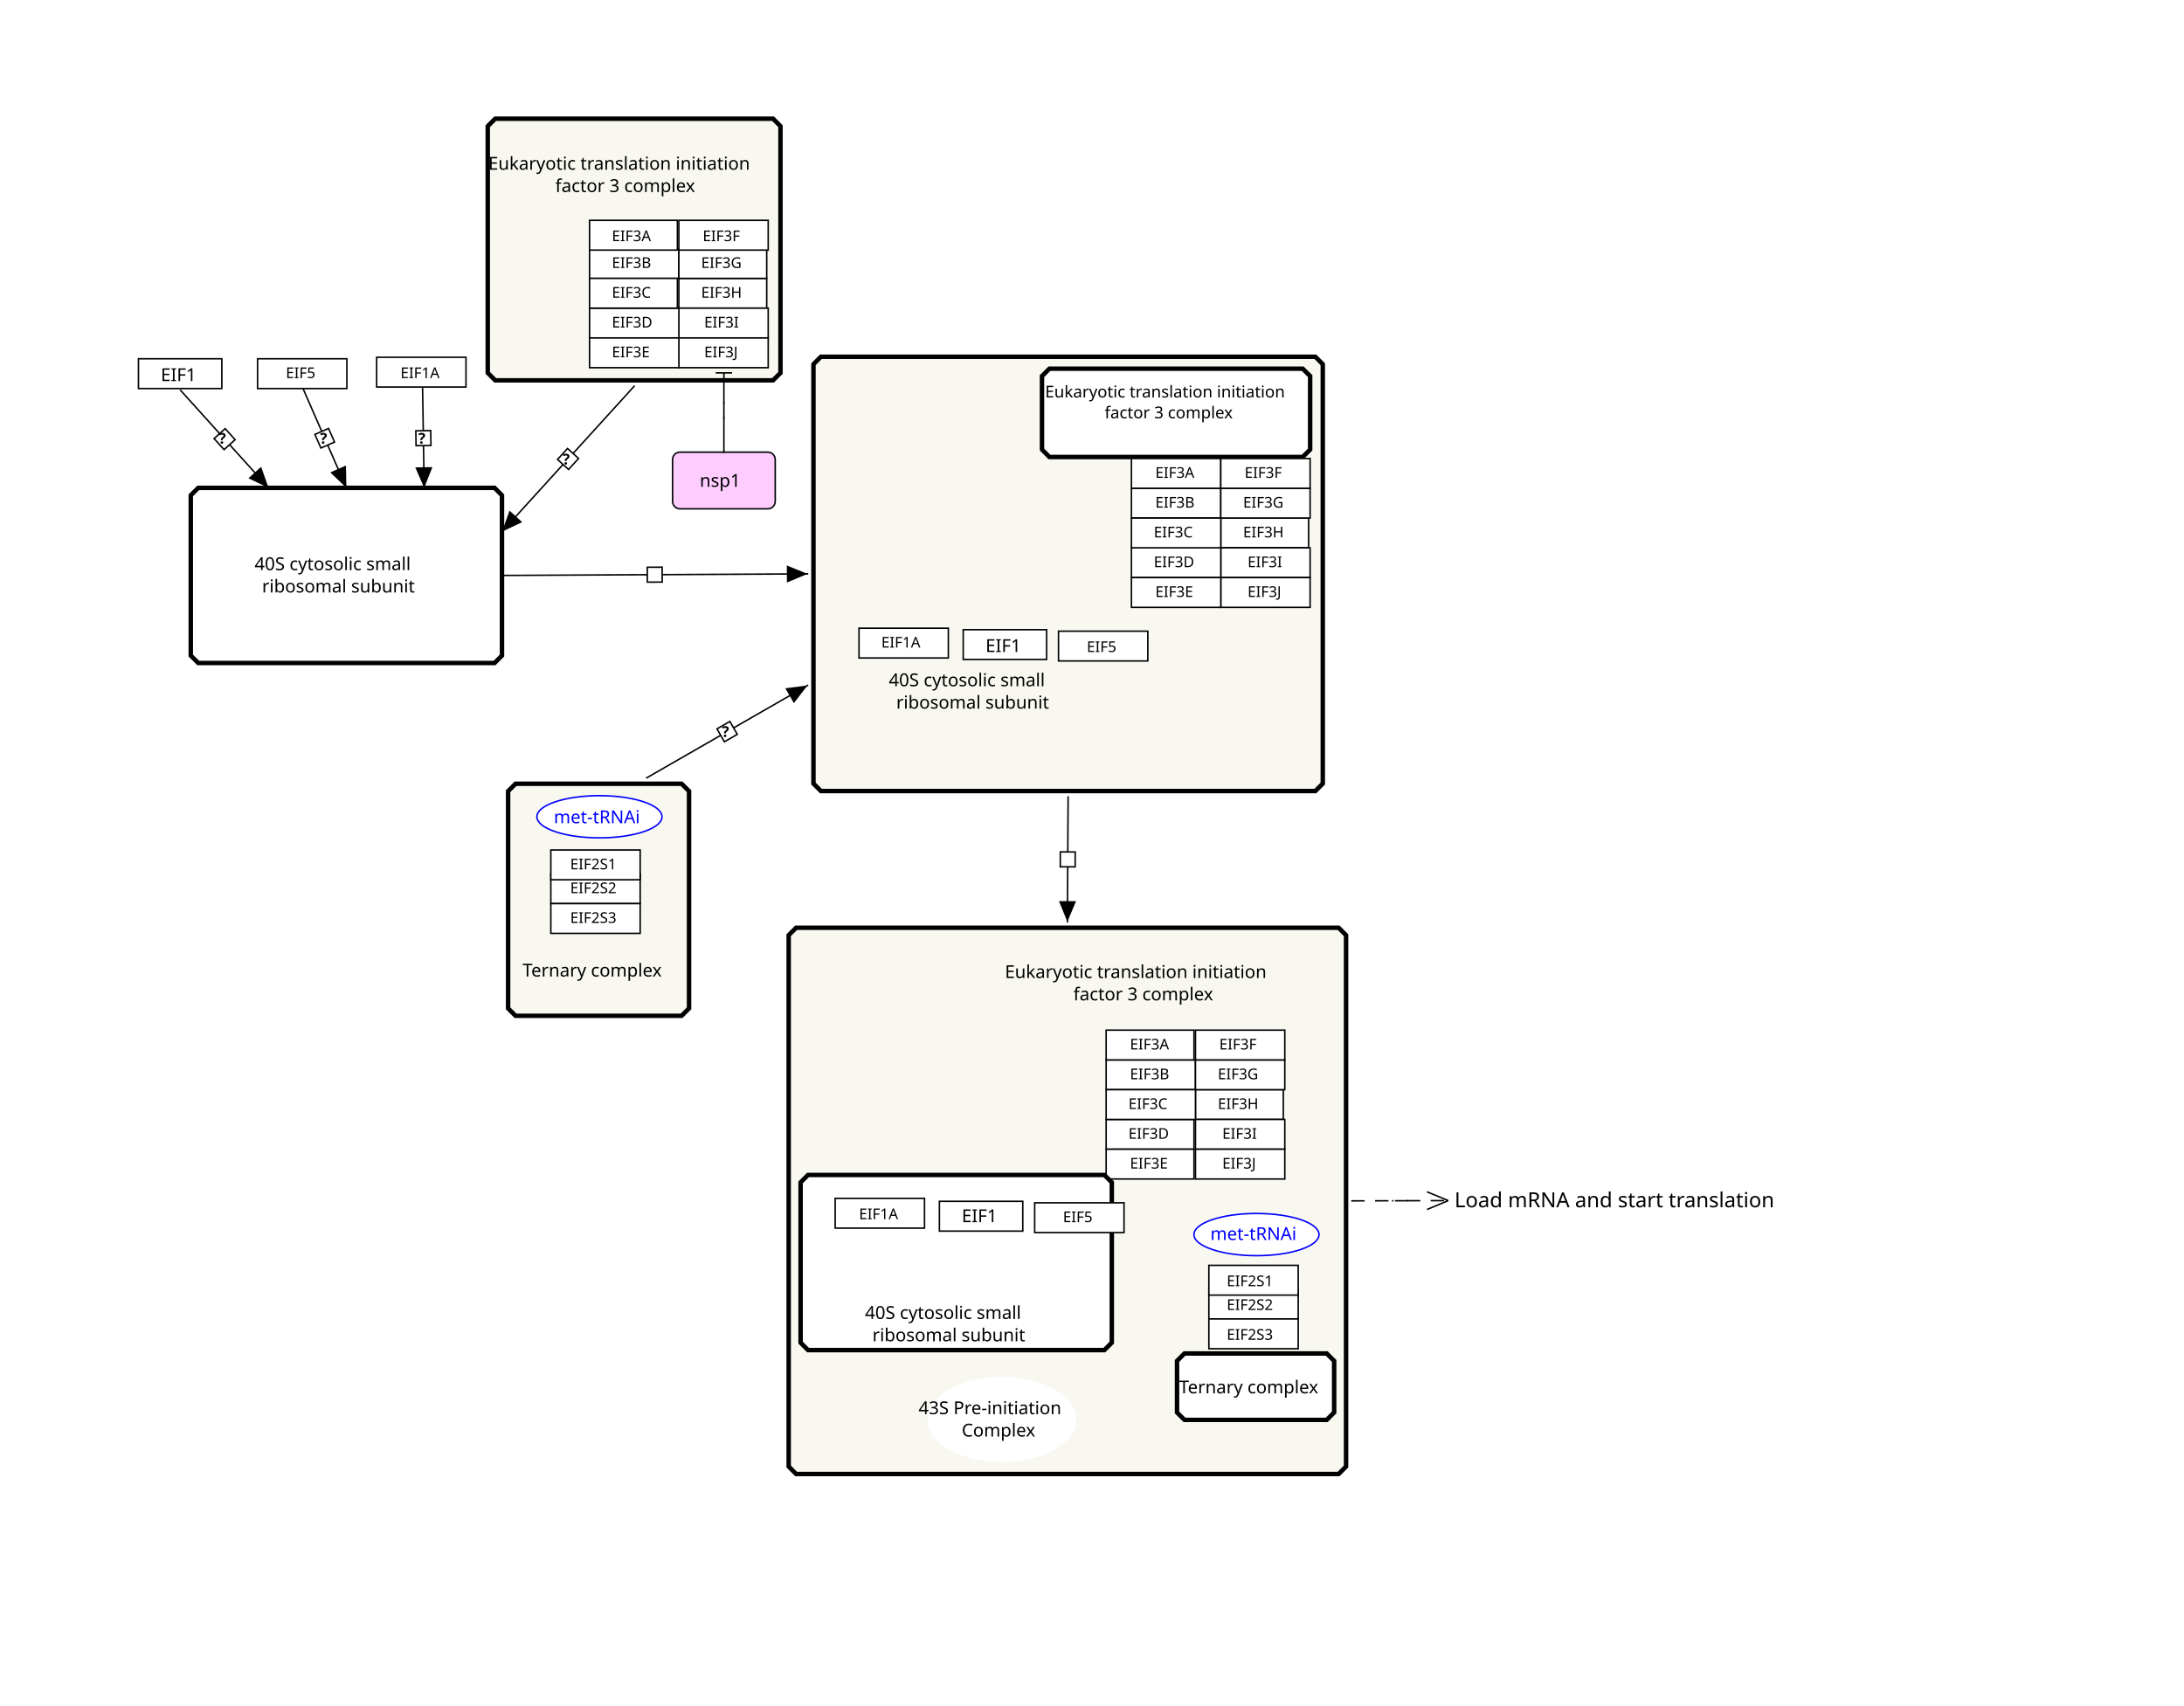
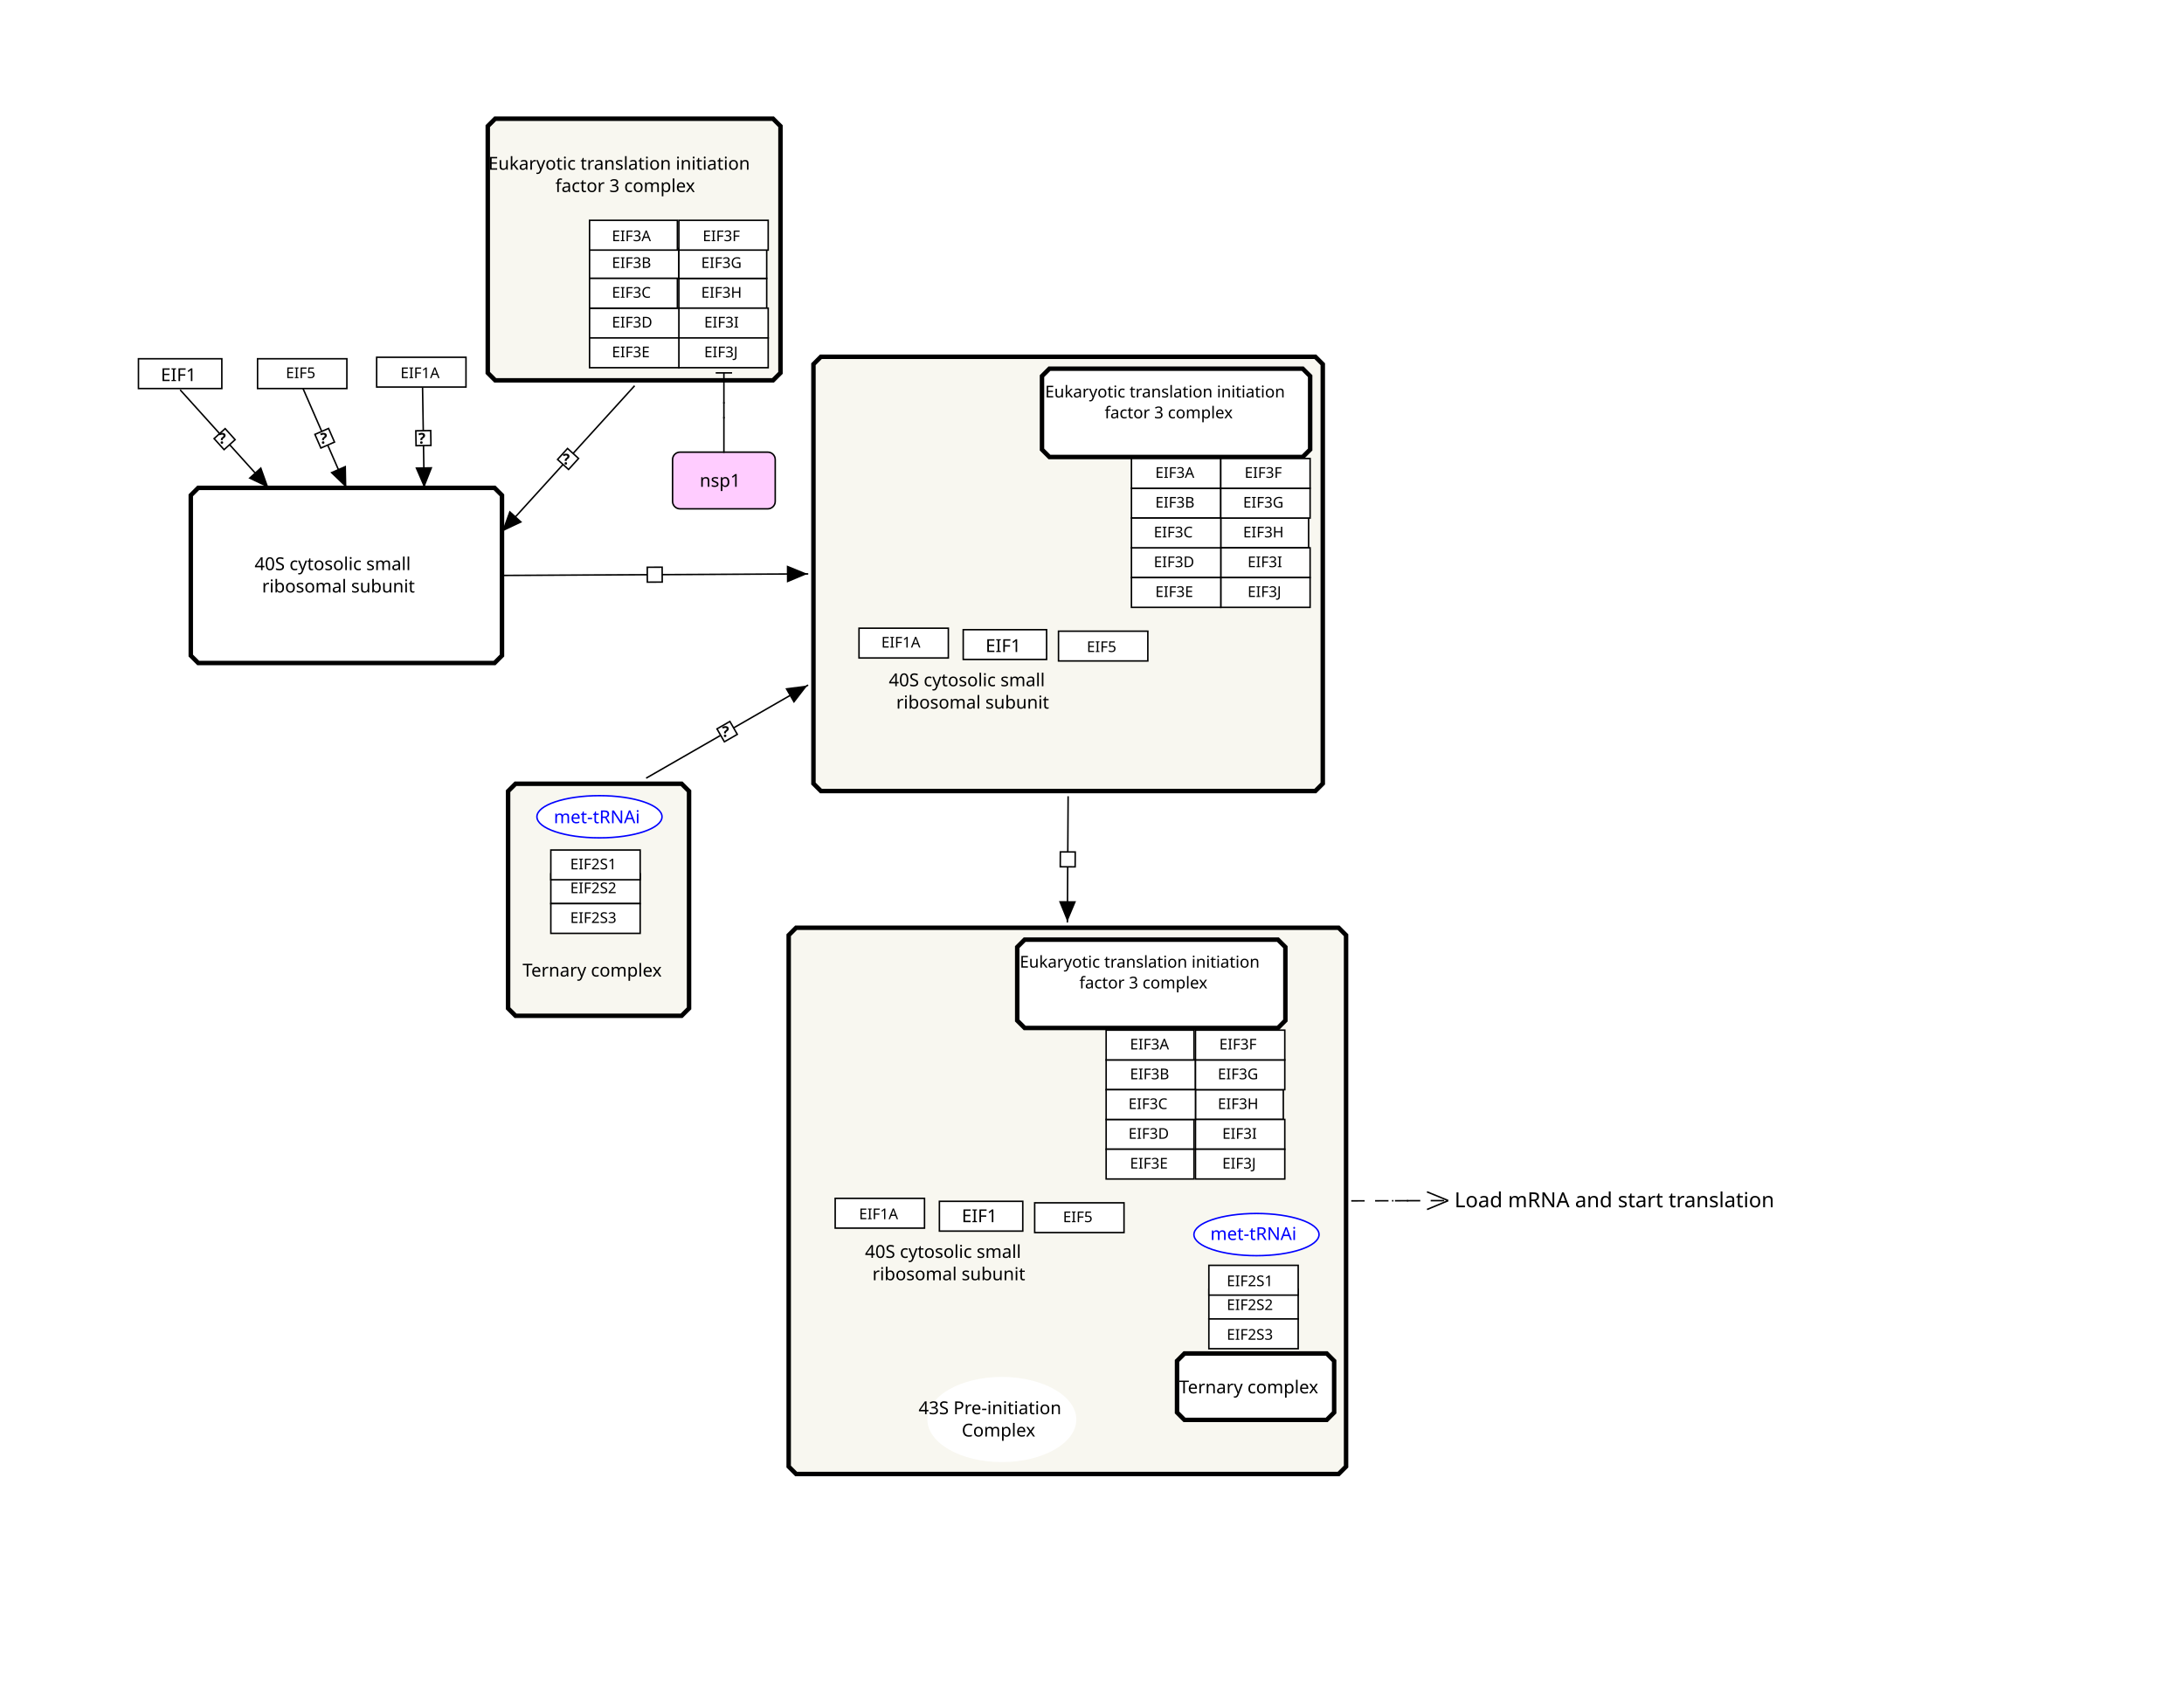
<svg xmlns="http://www.w3.org/2000/svg" fill-opacity="1" color-rendering="auto" color-interpolation="auto" text-rendering="auto" stroke="black" stroke-linecap="square" stroke-miterlimit="10" shape-rendering="auto" stroke-opacity="1" fill="black" stroke-dasharray="none" font-weight="normal" stroke-width="1" viewBox="0 0 1467 1146" font-family="'Dialog'" font-style="normal" stroke-linejoin="miter" font-size="12px" stroke-dashoffset="0" image-rendering="auto">
  <defs id="genericDefs" />
  <g />
  <defs id="genericDefs" />
  <g>
    <g fill="white" text-rendering="geometricPrecision" color-interpolation="linearRGB" color-rendering="optimizeQuality" stroke="white" image-rendering="optimizeQuality">
      <rect x="-1" width="1469" height="1148" y="-1" stroke="none" />
      <path fill="rgb(248,247,240)" d="M551.399 239.663 L883.521 239.663 L888.521 244.663 L888.521 526.374 L883.521 531.374 L551.399 531.374 L546.399 526.374 L546.399 244.663 Z" fill-rule="evenodd" stroke="none" />
      <path fill="none" d="M551.399 239.663 L883.521 239.663 L888.521 244.663 L888.521 526.374 L883.521 531.374 L551.399 531.374 L546.399 526.374 L546.399 244.663 Z" stroke-width="3" fill-rule="evenodd" stroke="black" />
      <text fill="black" x="597" xml:space="preserve" y="461" font-family="sans-serif" stroke="none">40S cytosolic small </text>
      <text fill="black" x="602" xml:space="preserve" y="476" font-family="sans-serif" stroke="none">ribosomal subunit</text>
      <path d="M704.908 247.663 L875.03 247.663 L880.03 252.663 L880.03 301.987 L875.03 306.987 L704.908 306.987 L699.908 301.987 L699.908 252.663 Z" stroke="none" fill-rule="evenodd" />
      <path fill="none" d="M704.908 247.663 L875.03 247.663 L880.03 252.663 L880.03 301.987 L875.03 306.987 L704.908 306.987 L699.908 301.987 L699.908 252.663 Z" stroke-width="3" fill-rule="evenodd" stroke="black" />
    </g>
    <g text-rendering="geometricPrecision" font-size="11px" font-family="sans-serif" color-interpolation="linearRGB" color-rendering="optimizeQuality" image-rendering="optimizeQuality">
      <text x="702" xml:space="preserve" y="267" stroke="none">Eukaryotic translation initiation</text>
      <text x="742" xml:space="preserve" y="281" stroke="none">factor 3 complex</text>
      <text x="789" xml:space="preserve" y="295" stroke="none" />
    </g>
    <g fill="white" text-rendering="geometricPrecision" color-interpolation="linearRGB" color-rendering="optimizeQuality" stroke="white" image-rendering="optimizeQuality">
      <rect x="760" width="60" height="20" y="328" stroke="none" />
      <rect fill="none" x="760" width="60" height="20" y="328" stroke="black" />
    </g>
    <g text-rendering="geometricPrecision" font-size="10px" font-family="sans-serif" color-interpolation="linearRGB" color-rendering="optimizeQuality" image-rendering="optimizeQuality">
      <text x="776" xml:space="preserve" y="341" stroke="none">EIF3B</text>
    </g>
    <g fill="white" text-rendering="geometricPrecision" color-interpolation="linearRGB" color-rendering="optimizeQuality" stroke="white" image-rendering="optimizeQuality">
      <rect x="820" width="59" height="20" y="348" stroke="none" />
      <rect fill="none" x="820" width="59" height="20" y="348" stroke="black" />
    </g>
    <g text-rendering="geometricPrecision" font-size="10px" font-family="sans-serif" color-interpolation="linearRGB" color-rendering="optimizeQuality" image-rendering="optimizeQuality">
      <text x="835" xml:space="preserve" y="361" stroke="none">EIF3H</text>
    </g>
    <g fill="white" text-rendering="geometricPrecision" color-interpolation="linearRGB" color-rendering="optimizeQuality" stroke="white" image-rendering="optimizeQuality">
      <rect x="820" width="60" height="20" y="368" stroke="none" />
      <rect fill="none" x="820" width="60" height="20" y="368" stroke="black" />
    </g>
    <g text-rendering="geometricPrecision" font-size="10px" font-family="sans-serif" color-interpolation="linearRGB" color-rendering="optimizeQuality" image-rendering="optimizeQuality">
      <text x="838" xml:space="preserve" y="381" stroke="none">EIF3I</text>
    </g>
    <g fill="white" text-rendering="geometricPrecision" color-interpolation="linearRGB" color-rendering="optimizeQuality" stroke="white" image-rendering="optimizeQuality">
      <rect x="820" width="60" height="20" y="328" stroke="none" />
      <rect fill="none" x="820" width="60" height="20" y="328" stroke="black" />
    </g>
    <g text-rendering="geometricPrecision" font-size="10px" font-family="sans-serif" color-interpolation="linearRGB" color-rendering="optimizeQuality" image-rendering="optimizeQuality">
      <text x="835" xml:space="preserve" y="341" stroke="none">EIF3G</text>
    </g>
    <g fill="white" text-rendering="geometricPrecision" color-interpolation="linearRGB" color-rendering="optimizeQuality" stroke="white" image-rendering="optimizeQuality">
      <rect x="760" width="60" height="20" y="368" stroke="none" />
      <rect fill="none" x="760" width="60" height="20" y="368" stroke="black" />
    </g>
    <g text-rendering="geometricPrecision" font-size="10px" font-family="sans-serif" color-interpolation="linearRGB" color-rendering="optimizeQuality" image-rendering="optimizeQuality">
      <text x="775" xml:space="preserve" y="381" stroke="none">EIF3D</text>
    </g>
    <g fill="white" text-rendering="geometricPrecision" color-interpolation="linearRGB" color-rendering="optimizeQuality" stroke="white" image-rendering="optimizeQuality">
      <rect x="820" width="60" height="20" y="388" stroke="none" />
      <rect fill="none" x="820" width="60" height="20" y="388" stroke="black" />
    </g>
    <g text-rendering="geometricPrecision" font-size="10px" font-family="sans-serif" color-interpolation="linearRGB" color-rendering="optimizeQuality" image-rendering="optimizeQuality">
      <text x="838" xml:space="preserve" y="401" stroke="none">EIF3J</text>
    </g>
    <g fill="white" text-rendering="geometricPrecision" color-interpolation="linearRGB" color-rendering="optimizeQuality" stroke="white" image-rendering="optimizeQuality">
      <rect x="760" width="60" height="20" y="388" stroke="none" />
      <rect fill="none" x="760" width="60" height="20" y="388" stroke="black" />
    </g>
    <g text-rendering="geometricPrecision" font-size="10px" font-family="sans-serif" color-interpolation="linearRGB" color-rendering="optimizeQuality" image-rendering="optimizeQuality">
      <text x="776" xml:space="preserve" y="401" stroke="none">EIF3E</text>
    </g>
    <g fill="white" text-rendering="geometricPrecision" color-interpolation="linearRGB" color-rendering="optimizeQuality" stroke="white" image-rendering="optimizeQuality">
      <rect x="760" width="60" height="20" y="348" stroke="none" />
      <rect fill="none" x="760" width="60" height="20" y="348" stroke="black" />
    </g>
    <g text-rendering="geometricPrecision" font-size="10px" font-family="sans-serif" color-interpolation="linearRGB" color-rendering="optimizeQuality" image-rendering="optimizeQuality">
      <text x="775" xml:space="preserve" y="361" stroke="none">EIF3C</text>
    </g>
    <g fill="white" text-rendering="geometricPrecision" color-interpolation="linearRGB" color-rendering="optimizeQuality" stroke="white" image-rendering="optimizeQuality">
      <rect x="760" width="60" height="20" y="308" stroke="none" />
      <rect fill="none" x="760" width="60" height="20" y="308" stroke="black" />
    </g>
    <g text-rendering="geometricPrecision" font-size="10px" font-family="sans-serif" color-interpolation="linearRGB" color-rendering="optimizeQuality" image-rendering="optimizeQuality">
      <text x="776" xml:space="preserve" y="321" stroke="none">EIF3A</text>
    </g>
    <g fill="white" text-rendering="geometricPrecision" color-interpolation="linearRGB" color-rendering="optimizeQuality" stroke="white" image-rendering="optimizeQuality">
      <rect x="820" width="60" height="20" y="308" stroke="none" />
      <rect fill="none" x="820" width="60" height="20" y="308" stroke="black" />
    </g>
    <g text-rendering="geometricPrecision" font-size="10px" font-family="sans-serif" color-interpolation="linearRGB" color-rendering="optimizeQuality" image-rendering="optimizeQuality">
      <text x="836" xml:space="preserve" y="321" stroke="none">EIF3F</text>
      <path fill="none" d="M283.848 260.891 L284.307 289.312" />
      <path fill="none" d="M284.468 299.31 L284.926 327.731" />
      <path d="M278.963 313.967 L284.926 327.731 L290.442 313.782 Z" stroke="none" />
    </g>
    <g transform="translate(284.3872,294.3111) rotate(89.0755) translate(-284.3872,-294.3111)" fill="white" text-rendering="geometricPrecision" color-rendering="optimizeQuality" image-rendering="optimizeQuality" color-interpolation="linearRGB" stroke="white">
      <rect x="279.387" width="10" height="10" y="289.311" stroke="none" />
      <rect fill="none" x="279.387" width="10" height="10" y="289.311" stroke="black" />
    </g>
    <g font-size="10px" text-rendering="geometricPrecision" image-rendering="optimizeQuality" color-rendering="optimizeQuality" font-family="sans-serif" color-interpolation="linearRGB" font-weight="bold">
      <text x="281" xml:space="preserve" y="298" stroke="none">?</text>
    </g>
    <g fill="rgb(248,247,240)" text-rendering="geometricPrecision" color-interpolation="linearRGB" color-rendering="optimizeQuality" stroke="rgb(248,247,240)" image-rendering="optimizeQuality">
      <path d="M346.29 526.491 L457.832 526.491 L462.832 531.491 L462.832 677.37 L457.832 682.37 L346.29 682.37 L341.29 677.37 L341.29 531.491 Z" stroke="none" fill-rule="evenodd" />
      <path fill="none" d="M346.29 526.491 L457.832 526.491 L462.832 531.491 L462.832 677.37 L457.832 682.37 L346.29 682.37 L341.29 677.37 L341.29 531.491 Z" stroke-width="3" fill-rule="evenodd" stroke="black" />
      <text fill="black" x="351" xml:space="preserve" y="656" font-family="sans-serif" stroke="none">Ternary complex</text>
      <path fill="none" d="M434.446 522.491 L484.088 493.96" stroke="black" />
      <path fill="none" d="M492.758 488.977 L542.399 460.446" stroke="black" />
      <path fill="black" d="M533.245 472.329 L542.399 460.446 L527.524 462.375 Z" stroke="none" />
      <rect x="483.423" y="486.469" transform="translate(488.423,491.4686) rotate(-29.8877) translate(-488.423,-491.4686)" fill="white" width="10" height="10" stroke="none" />
      <rect x="483.423" y="486.469" transform="translate(488.423,491.4686) rotate(-29.8877) translate(-488.423,-491.4686)" fill="none" width="10" height="10" stroke="black" />
    </g>
    <g font-size="10px" text-rendering="geometricPrecision" image-rendering="optimizeQuality" color-rendering="optimizeQuality" font-family="sans-serif" color-interpolation="linearRGB" font-weight="bold">
      <text x="485" xml:space="preserve" y="495" stroke="none">?</text>
    </g>
    <g text-rendering="geometricPrecision" stroke-dasharray="8,8" color-interpolation="linearRGB" color-rendering="optimizeQuality" image-rendering="optimizeQuality">
      <path fill="none" d="M908.153 806.693 L935.493 806.618" />
      <path fill="none" d="M945.493 806.591 L972.833 806.515" />
      <path stroke-dasharray="none" fill="none" d="M958.991 812.294 L972.833 806.515 L958.959 800.813" />
      <path fill="none" d="M935.493 806.618 L935.493 806.618" />
      <path fill="none" d="M945.493 806.591 L945.493 806.591" />
      <line y2="806.618" fill="none" x1="945.493" x2="935.493" y1="806.591" />
      <path fill="rgb(248,247,240)" stroke-dasharray="none" d="M332.635 79.735 L519.248 79.735 L524.248 84.735 L524.248 250.487 L519.248 255.487 L332.635 255.487 L327.635 250.487 L327.635 84.735 Z" fill-rule="evenodd" stroke="none" />
      <path fill="none" stroke-width="3" stroke-dasharray="none" d="M332.635 79.735 L519.248 79.735 L524.248 84.735 L524.248 250.487 L519.248 255.487 L332.635 255.487 L327.635 250.487 L327.635 84.735 Z" fill-rule="evenodd" />
      <text x="328" xml:space="preserve" stroke-dasharray="none" y="114" font-family="sans-serif" stroke="none">Eukaryotic translation initiation</text>
      <text x="373" xml:space="preserve" stroke-dasharray="none" y="129" font-family="sans-serif" stroke="none">factor 3 complex</text>
      <path stroke-dasharray="none" fill="none" d="M425.941 259.487 L384.926 304.615" />
      <path stroke-dasharray="none" fill="none" d="M378.2 312.015 L337.185 357.143" />
      <path stroke-dasharray="none" d="M342.258 343.027 L337.185 357.143 L350.754 350.748 Z" stroke="none" />
      <path stroke-dasharray="none" fill="none" d="M384.926 304.615 L384.926 304.615" />
      <path stroke-dasharray="none" fill="none" d="M378.2 312.015 L378.2 312.015" />
      <rect x="376.563" y="303.315" transform="translate(381.563,308.3148) rotate(132.2666) translate(-381.563,-308.3148)" fill="white" width="10" stroke-dasharray="none" height="10" stroke="none" />
      <rect x="376.563" y="303.315" transform="translate(381.563,308.3148) rotate(132.2666) translate(-381.563,-308.3148)" fill="none" width="10" stroke-dasharray="none" height="10" />
    </g>
    <g font-size="10px" text-rendering="geometricPrecision" image-rendering="optimizeQuality" color-rendering="optimizeQuality" font-family="sans-serif" color-interpolation="linearRGB" font-weight="bold">
      <text x="378" xml:space="preserve" y="312" stroke="none">?</text>
      <path fill="none" d="M203.555 261.046 L216.111 289.806" />
      <path fill="none" d="M220.112 298.971 L232.668 327.731" />
      <path d="M221.863 317.327 L232.668 327.731 L232.384 312.734 Z" stroke="none" />
    </g>
    <g transform="translate(218.1115,294.3886) rotate(66.415) translate(-218.1115,-294.3886)" fill="white" text-rendering="geometricPrecision" color-rendering="optimizeQuality" image-rendering="optimizeQuality" color-interpolation="linearRGB" stroke="white">
      <rect x="213.112" width="10" height="10" y="289.389" stroke="none" />
      <rect fill="none" x="213.112" width="10" height="10" y="289.389" stroke="black" />
    </g>
    <g font-size="10px" text-rendering="geometricPrecision" image-rendering="optimizeQuality" color-rendering="optimizeQuality" font-family="sans-serif" color-interpolation="linearRGB" font-weight="bold">
      <text x="215" xml:space="preserve" y="298" stroke="none">?</text>
      <path fill="none" d="M337.185 386.555 L434.792 386.062" />
      <path fill="none" d="M444.792 386.011 L542.399 385.519" />
      <path d="M528.57 391.329 L542.399 385.519 L528.513 379.848 Z" stroke="none" />
      <path fill="none" d="M434.792 386.062 L434.792 386.062" />
      <path fill="none" d="M444.792 386.011 L444.792 386.011" />
    </g>
    <g transform="translate(439.7922,386.0366) rotate(-0.2893) translate(-439.7922,-386.0366)" fill="white" text-rendering="geometricPrecision" color-rendering="optimizeQuality" image-rendering="optimizeQuality" color-interpolation="linearRGB" stroke="white">
      <rect x="434.792" width="10" height="10" y="381.037" stroke="none" />
      <rect fill="none" x="434.792" width="10" height="10" y="381.037" stroke="black" />
    </g>
    <g font-size="10px" text-rendering="geometricPrecision" image-rendering="optimizeQuality" color-rendering="optimizeQuality" font-family="sans-serif" color-interpolation="linearRGB" font-weight="bold">
      <text x="439" xml:space="preserve" y="390" stroke="none" />
    </g>
    <g fill="rgb(248,247,240)" text-rendering="geometricPrecision" color-interpolation="linearRGB" color-rendering="optimizeQuality" stroke="rgb(248,247,240)" image-rendering="optimizeQuality">
      <path d="M534.762 623.216 L899.153 623.216 L904.153 628.216 L904.153 985.171 L899.153 990.171 L534.762 990.171 L529.762 985.171 L529.762 628.216 Z" stroke="none" fill-rule="evenodd" />
      <path fill="none" d="M534.762 623.216 L899.153 623.216 L904.153 628.216 L904.153 985.171 L899.153 990.171 L534.762 990.171 L529.762 985.171 L529.762 628.216 Z" stroke-width="3" fill-rule="evenodd" stroke="black" />
-       <text fill="black" x="675" xml:space="preserve" y="657" font-family="sans-serif" stroke="none">Eukaryotic translation initiation</text>
-       <text fill="black" x="721" xml:space="preserve" y="672" font-family="sans-serif" stroke="none">factor 3 complex</text>
+       <text fill="black" x="581" xml:space="preserve" y="845" font-family="sans-serif" stroke="none">40S cytosolic small </text>
+       <text fill="black" x="586" xml:space="preserve" y="860" font-family="sans-serif" stroke="none">ribosomal subunit</text>
      <path fill="none" d="M717.46 535.374 L717.239 572.295" stroke="black" />
      <path fill="none" d="M717.179 582.295 L716.957 619.216" stroke="black" />
      <path fill="black" d="M711.3 605.323 L716.957 619.216 L722.781 605.392 Z" stroke="none" />
      <rect x="712.209" y="572.295" transform="translate(717.2089,577.2947) rotate(90.3438) translate(-717.2089,-577.2947)" fill="white" width="10" height="10" stroke="none" />
      <rect x="712.209" y="572.295" transform="translate(717.2089,577.2947) rotate(90.3438) translate(-717.2089,-577.2947)" fill="none" width="10" height="10" stroke="black" />
    </g>
    <g font-size="10px" text-rendering="geometricPrecision" image-rendering="optimizeQuality" color-rendering="optimizeQuality" font-family="sans-serif" color-interpolation="linearRGB" font-weight="bold">
      <text x="717" xml:space="preserve" y="581" stroke="none" />
      <path fill="none" d="M121.334 262.244 L147.523 291.275" />
      <path fill="none" d="M154.221 298.7 L180.41 327.731" />
      <path d="M166.865 321.286 L180.41 327.731 L175.389 313.596 Z" stroke="none" />
      <path fill="none" d="M147.523 291.275 L147.523 291.275" />
      <path fill="none" d="M154.221 298.7 L154.221 298.7" />
    </g>
    <g transform="translate(150.8716,294.9876) rotate(47.9462) translate(-150.8716,-294.9876)" fill="white" text-rendering="geometricPrecision" color-rendering="optimizeQuality" image-rendering="optimizeQuality" color-interpolation="linearRGB" stroke="white">
      <rect x="145.872" width="10" height="10" y="289.988" stroke="none" />
      <rect fill="none" x="145.872" width="10" height="10" y="289.988" stroke="black" />
    </g>
    <g font-size="10px" text-rendering="geometricPrecision" image-rendering="optimizeQuality" color-rendering="optimizeQuality" font-family="sans-serif" color-interpolation="linearRGB" font-weight="bold">
      <text x="147" xml:space="preserve" y="298" stroke="none">?</text>
    </g>
    <g fill="white" text-rendering="geometricPrecision" color-interpolation="linearRGB" color-rendering="optimizeQuality" stroke="white" image-rendering="optimizeQuality">
      <ellipse rx="114.446" ry="12.5" cx="1087.28" cy="806.515" stroke="none" />
    </g>
    <g text-rendering="geometricPrecision" font-size="14px" font-family="sans-serif" color-interpolation="linearRGB" color-rendering="optimizeQuality" image-rendering="optimizeQuality">
      <text x="977" xml:space="preserve" y="811" stroke="none">Load mRNA and start translation</text>
    </g>
    <g fill="white" text-rendering="geometricPrecision" color-interpolation="linearRGB" color-rendering="optimizeQuality" stroke="white" image-rendering="optimizeQuality">
+       <ellipse rx="50.019" ry="28.607" cx="672.945" cy="953.564" stroke="none" />
+       <text fill="black" x="617" xml:space="preserve" y="950" font-family="sans-serif" stroke="none">43S Pre-initiation </text>
+       <text fill="black" x="646" xml:space="preserve" y="965" font-family="sans-serif" stroke="none">Complex</text>
+       <rect x="451.77" y="303.723" fill="rgb(255,204,255)" width="68.956" rx="5" ry="5" height="38.084" stroke="none" />
+       <rect x="451.77" y="303.723" fill="none" width="68.956" rx="5" ry="5" height="38.084" stroke="black" />
+       <text fill="black" x="470" xml:space="preserve" y="327" font-family="sans-serif" stroke="none">nsp1</text>
      <path d="M133.151 327.731 L332.185 327.731 L337.185 332.731 L337.185 440.378 L332.185 445.378 L133.151 445.378 L128.151 440.378 L128.151 332.731 Z" stroke="none" fill-rule="evenodd" />
      <path fill="none" d="M133.151 327.731 L332.185 327.731 L337.185 332.731 L337.185 440.378 L332.185 445.378 L133.151 445.378 L128.151 440.378 L128.151 332.731 Z" stroke-width="3" fill-rule="evenodd" stroke="black" />
      <text fill="black" x="171" xml:space="preserve" y="383" font-family="sans-serif" stroke="none">40S cytosolic small </text>
      <text fill="black" x="176" xml:space="preserve" y="398" font-family="sans-serif" stroke="none">ribosomal subunit</text>
-       <rect x="451.77" y="303.723" fill="rgb(255,204,255)" width="68.956" rx="5" ry="5" height="38.084" stroke="none" />
-       <rect x="451.77" y="303.723" fill="none" width="68.956" rx="5" ry="5" height="38.084" stroke="black" />
-       <text fill="black" x="470" xml:space="preserve" y="327" font-family="sans-serif" stroke="none">nsp1</text>
-       <ellipse rx="50.019" ry="28.607" cx="672.945" cy="953.564" stroke="none" />
-       <text fill="black" x="617" xml:space="preserve" y="950" font-family="sans-serif" stroke="none">43S Pre-initiation </text>
-       <text fill="black" x="646" xml:space="preserve" y="965" font-family="sans-serif" stroke="none">Complex</text>
      <ellipse rx="42.013" ry="14.171" cx="402.661" cy="548.662" stroke="none" />
      <ellipse rx="42.013" fill="none" ry="14.171" cx="402.661" cy="548.662" stroke="blue" />
      <text fill="blue" x="372" xml:space="preserve" y="553" font-family="sans-serif" stroke="none">met-tRNAi</text>
      <rect x="396" width="60" height="20" y="167" stroke="none" />
      <rect fill="none" x="396" width="60" height="20" y="167" stroke="black" />
    </g>
    <g text-rendering="geometricPrecision" font-size="10px" font-family="sans-serif" color-interpolation="linearRGB" color-rendering="optimizeQuality" image-rendering="optimizeQuality">
      <text x="411" xml:space="preserve" y="180" stroke="none">EIF3B</text>
    </g>
    <g fill="white" text-rendering="geometricPrecision" color-interpolation="linearRGB" color-rendering="optimizeQuality" stroke="white" image-rendering="optimizeQuality">
      <rect x="456" width="59" height="20" y="187" stroke="none" />
      <rect fill="none" x="456" width="59" height="20" y="187" stroke="black" />
    </g>
    <g text-rendering="geometricPrecision" font-size="10px" font-family="sans-serif" color-interpolation="linearRGB" color-rendering="optimizeQuality" image-rendering="optimizeQuality">
      <text x="471" xml:space="preserve" y="200" stroke="none">EIF3H</text>
    </g>
    <g fill="white" text-rendering="geometricPrecision" color-interpolation="linearRGB" color-rendering="optimizeQuality" stroke="white" image-rendering="optimizeQuality">
      <rect x="370" width="60" height="20" y="587" stroke="none" />
      <rect fill="none" x="370" width="60" height="20" y="587" stroke="black" />
    </g>
    <g text-rendering="geometricPrecision" font-size="10px" font-family="sans-serif" color-interpolation="linearRGB" color-rendering="optimizeQuality" image-rendering="optimizeQuality">
      <text x="383" xml:space="preserve" y="600" stroke="none">EIF2S2</text>
    </g>
    <g fill="white" text-rendering="geometricPrecision" color-interpolation="linearRGB" color-rendering="optimizeQuality" stroke="white" image-rendering="optimizeQuality">
      <rect x="370" width="60" height="20" y="607" stroke="none" />
      <rect fill="none" x="370" width="60" height="20" y="607" stroke="black" />
    </g>
    <g text-rendering="geometricPrecision" font-size="10px" font-family="sans-serif" color-interpolation="linearRGB" color-rendering="optimizeQuality" image-rendering="optimizeQuality">
      <text x="383" xml:space="preserve" y="620" stroke="none">EIF2S3</text>
    </g>
    <g fill="white" text-rendering="geometricPrecision" color-interpolation="linearRGB" color-rendering="optimizeQuality" stroke="white" image-rendering="optimizeQuality">
      <rect x="456" width="60" height="20" y="207" stroke="none" />
      <rect fill="none" x="456" width="60" height="20" y="207" stroke="black" />
    </g>
    <g text-rendering="geometricPrecision" font-size="10px" font-family="sans-serif" color-interpolation="linearRGB" color-rendering="optimizeQuality" image-rendering="optimizeQuality">
      <text x="473" xml:space="preserve" y="220" stroke="none">EIF3I</text>
    </g>
    <g fill="white" text-rendering="geometricPrecision" color-interpolation="linearRGB" color-rendering="optimizeQuality" stroke="white" image-rendering="optimizeQuality">
      <rect x="711" width="60" height="20" y="424" stroke="none" />
      <rect fill="none" x="711" width="60" height="20" y="424" stroke="black" />
    </g>
    <g text-rendering="geometricPrecision" font-size="10px" font-family="sans-serif" color-interpolation="linearRGB" color-rendering="optimizeQuality" image-rendering="optimizeQuality">
      <text x="730" xml:space="preserve" y="438" stroke="none">EIF5</text>
    </g>
    <g fill="white" text-rendering="geometricPrecision" color-interpolation="linearRGB" color-rendering="optimizeQuality" stroke="white" image-rendering="optimizeQuality">
      <rect x="456" width="59" height="20" y="167" stroke="none" />
      <rect fill="none" x="456" width="59" height="20" y="167" stroke="black" />
    </g>
    <g text-rendering="geometricPrecision" font-size="10px" font-family="sans-serif" color-interpolation="linearRGB" color-rendering="optimizeQuality" image-rendering="optimizeQuality">
      <text x="471" xml:space="preserve" y="180" stroke="none">EIF3G</text>
    </g>
    <g fill="white" text-rendering="geometricPrecision" color-interpolation="linearRGB" color-rendering="optimizeQuality" stroke="white" image-rendering="optimizeQuality">
      <rect x="396" width="60" height="20" y="207" stroke="none" />
      <rect fill="none" x="396" width="60" height="20" y="207" stroke="black" />
    </g>
    <g text-rendering="geometricPrecision" font-size="10px" font-family="sans-serif" color-interpolation="linearRGB" color-rendering="optimizeQuality" image-rendering="optimizeQuality">
      <text x="411" xml:space="preserve" y="220" stroke="none">EIF3D</text>
    </g>
    <g fill="white" text-rendering="geometricPrecision" color-interpolation="linearRGB" color-rendering="optimizeQuality" stroke="white" image-rendering="optimizeQuality">
      <rect x="370" width="60" height="20" y="571" stroke="none" />
      <rect fill="none" x="370" width="60" height="20" y="571" stroke="black" />
    </g>
    <g text-rendering="geometricPrecision" font-size="10px" font-family="sans-serif" color-interpolation="linearRGB" color-rendering="optimizeQuality" image-rendering="optimizeQuality">
      <text x="383" xml:space="preserve" y="584" stroke="none">EIF2S1</text>
    </g>
    <g fill="white" text-rendering="geometricPrecision" color-interpolation="linearRGB" color-rendering="optimizeQuality" stroke="white" image-rendering="optimizeQuality">
      <rect x="456" width="60" height="20" y="227" stroke="none" />
      <rect fill="none" x="456" width="60" height="20" y="227" stroke="black" />
    </g>
    <g text-rendering="geometricPrecision" font-size="10px" font-family="sans-serif" color-interpolation="linearRGB" color-rendering="optimizeQuality" image-rendering="optimizeQuality">
      <text x="473" xml:space="preserve" y="240" stroke="none">EIF3J</text>
    </g>
    <g fill="white" text-rendering="geometricPrecision" color-interpolation="linearRGB" color-rendering="optimizeQuality" stroke="white" image-rendering="optimizeQuality">
      <rect x="396" width="60" height="20" y="227" stroke="none" />
      <rect fill="none" x="396" width="60" height="20" y="227" stroke="black" />
    </g>
    <g text-rendering="geometricPrecision" font-size="10px" font-family="sans-serif" color-interpolation="linearRGB" color-rendering="optimizeQuality" image-rendering="optimizeQuality">
      <text x="411" xml:space="preserve" y="240" stroke="none">EIF3E</text>
    </g>
    <g fill="white" text-rendering="geometricPrecision" color-interpolation="linearRGB" color-rendering="optimizeQuality" stroke="white" image-rendering="optimizeQuality">
      <rect x="396" width="59" height="20" y="187" stroke="none" />
      <rect fill="none" x="396" width="59" height="20" y="187" stroke="black" />
    </g>
    <g text-rendering="geometricPrecision" font-size="10px" font-family="sans-serif" color-interpolation="linearRGB" color-rendering="optimizeQuality" image-rendering="optimizeQuality">
      <text x="411" xml:space="preserve" y="200" stroke="none">EIF3C</text>
    </g>
    <g fill="white" text-rendering="geometricPrecision" color-interpolation="linearRGB" color-rendering="optimizeQuality" stroke="white" image-rendering="optimizeQuality">
      <rect x="396" width="59" height="20" y="148" stroke="none" />
      <rect fill="none" x="396" width="59" height="20" y="148" stroke="black" />
    </g>
    <g text-rendering="geometricPrecision" font-size="10px" font-family="sans-serif" color-interpolation="linearRGB" color-rendering="optimizeQuality" image-rendering="optimizeQuality">
      <text x="411" xml:space="preserve" y="162" stroke="none">EIF3A</text>
    </g>
    <g fill="white" text-rendering="geometricPrecision" color-interpolation="linearRGB" color-rendering="optimizeQuality" stroke="white" image-rendering="optimizeQuality">
      <rect x="456" width="60" height="20" y="148" stroke="none" />
      <rect fill="none" x="456" width="60" height="20" y="148" stroke="black" />
    </g>
    <g text-rendering="geometricPrecision" font-size="10px" font-family="sans-serif" color-interpolation="linearRGB" color-rendering="optimizeQuality" image-rendering="optimizeQuality">
      <text x="472" xml:space="preserve" y="162" stroke="none">EIF3F</text>
    </g>
    <g fill="white" text-rendering="geometricPrecision" color-interpolation="linearRGB" color-rendering="optimizeQuality" stroke="white" image-rendering="optimizeQuality">
      <rect x="577" width="60" height="20" y="422" stroke="none" />
      <rect fill="none" x="577" width="60" height="20" y="422" stroke="black" />
    </g>
    <g text-rendering="geometricPrecision" font-size="10px" font-family="sans-serif" color-interpolation="linearRGB" color-rendering="optimizeQuality" image-rendering="optimizeQuality">
      <text x="592" xml:space="preserve" y="435" stroke="none">EIF1A</text>
    </g>
    <g fill="white" text-rendering="geometricPrecision" color-interpolation="linearRGB" color-rendering="optimizeQuality" stroke="white" image-rendering="optimizeQuality">
      <rect x="647" width="56" height="20" y="423" stroke="none" />
      <rect fill="none" x="647" width="56" height="20" y="423" stroke="black" />
      <text fill="black" x="662" xml:space="preserve" y="438" font-family="sans-serif" stroke="none">EIF1</text>
      <rect x="173" width="60" height="20" y="241" stroke="none" />
      <rect fill="none" x="173" width="60" height="20" y="241" stroke="black" />
    </g>
    <g text-rendering="geometricPrecision" font-size="10px" font-family="sans-serif" color-interpolation="linearRGB" color-rendering="optimizeQuality" image-rendering="optimizeQuality">
      <text x="192" xml:space="preserve" y="254" stroke="none">EIF5</text>
    </g>
    <g fill="white" text-rendering="geometricPrecision" color-interpolation="linearRGB" color-rendering="optimizeQuality" stroke="white" image-rendering="optimizeQuality">
      <rect x="253" width="60" height="20" y="240" stroke="none" />
      <rect fill="none" x="253" width="60" height="20" y="240" stroke="black" />
    </g>
    <g text-rendering="geometricPrecision" font-size="10px" font-family="sans-serif" color-interpolation="linearRGB" color-rendering="optimizeQuality" image-rendering="optimizeQuality">
      <text x="269" xml:space="preserve" y="254" stroke="none">EIF1A</text>
    </g>
    <g fill="white" text-rendering="geometricPrecision" color-interpolation="linearRGB" color-rendering="optimizeQuality" stroke="white" image-rendering="optimizeQuality">
      <rect x="93" width="56" height="20" y="241" stroke="none" />
      <rect fill="none" x="93" width="56" height="20" y="241" stroke="black" />
      <text fill="black" x="108" xml:space="preserve" y="256" font-family="sans-serif" stroke="none">EIF1</text>
      <path fill="none" d="M486.248 303.723 L486.248 280.605" stroke="black" />
      <path fill="none" d="M486.248 270.605 L486.248 250.487" stroke="black" />
      <line y2="250.487" fill="none" x1="491.248" x2="481.248" stroke="black" y1="250.487" />
      <line y2="280.605" fill="none" x1="486.248" x2="486.248" stroke="black" y1="270.605" />
+       <path d="M688.27 631.216 L858.392 631.216 L863.392 636.216 L863.392 685.539 L858.392 690.539 L688.27 690.539 L683.27 685.539 L683.27 636.216 Z" stroke="none" fill-rule="evenodd" />
+       <path fill="none" d="M688.27 631.216 L858.392 631.216 L863.392 636.216 L863.392 685.539 L858.392 690.539 L688.27 690.539 L683.27 685.539 L683.27 636.216 Z" stroke-width="3" fill-rule="evenodd" stroke="black" />
+     </g>
+     <g text-rendering="geometricPrecision" font-size="11px" font-family="sans-serif" color-interpolation="linearRGB" color-rendering="optimizeQuality" image-rendering="optimizeQuality">
+       <text x="685" xml:space="preserve" y="650" stroke="none">Eukaryotic translation initiation</text>
+       <text x="725" xml:space="preserve" y="664" stroke="none">factor 3 complex</text>
+       <text x="773" xml:space="preserve" y="678" stroke="none" />
+     </g>
+     <g fill="white" text-rendering="geometricPrecision" color-interpolation="linearRGB" color-rendering="optimizeQuality" stroke="white" image-rendering="optimizeQuality">
      <rect x="743" width="60" height="20" y="712" stroke="none" />
      <rect fill="none" x="743" width="60" height="20" y="712" stroke="black" />
    </g>
    <g text-rendering="geometricPrecision" font-size="10px" font-family="sans-serif" color-interpolation="linearRGB" color-rendering="optimizeQuality" image-rendering="optimizeQuality">
      <text x="759" xml:space="preserve" y="725" stroke="none">EIF3B</text>
    </g>
    <g fill="white" text-rendering="geometricPrecision" color-interpolation="linearRGB" color-rendering="optimizeQuality" stroke="white" image-rendering="optimizeQuality">
      <rect x="803" width="59" height="20" y="732" stroke="none" />
      <rect fill="none" x="803" width="59" height="20" y="732" stroke="black" />
    </g>
    <g text-rendering="geometricPrecision" font-size="10px" font-family="sans-serif" color-interpolation="linearRGB" color-rendering="optimizeQuality" image-rendering="optimizeQuality">
      <text x="818" xml:space="preserve" y="745" stroke="none">EIF3H</text>
    </g>
    <g fill="white" text-rendering="geometricPrecision" color-interpolation="linearRGB" color-rendering="optimizeQuality" stroke="white" image-rendering="optimizeQuality">
      <rect x="803" width="60" height="20" y="752" stroke="none" />
      <rect fill="none" x="803" width="60" height="20" y="752" stroke="black" />
    </g>
    <g text-rendering="geometricPrecision" font-size="10px" font-family="sans-serif" color-interpolation="linearRGB" color-rendering="optimizeQuality" image-rendering="optimizeQuality">
      <text x="821" xml:space="preserve" y="765" stroke="none">EIF3I</text>
    </g>
    <g fill="white" text-rendering="geometricPrecision" color-interpolation="linearRGB" color-rendering="optimizeQuality" stroke="white" image-rendering="optimizeQuality">
      <rect x="803" width="60" height="20" y="712" stroke="none" />
      <rect fill="none" x="803" width="60" height="20" y="712" stroke="black" />
    </g>
    <g text-rendering="geometricPrecision" font-size="10px" font-family="sans-serif" color-interpolation="linearRGB" color-rendering="optimizeQuality" image-rendering="optimizeQuality">
      <text x="818" xml:space="preserve" y="725" stroke="none">EIF3G</text>
    </g>
    <g fill="white" text-rendering="geometricPrecision" color-interpolation="linearRGB" color-rendering="optimizeQuality" stroke="white" image-rendering="optimizeQuality">
      <rect x="743" width="59" height="20" y="752" stroke="none" />
      <rect fill="none" x="743" width="59" height="20" y="752" stroke="black" />
    </g>
    <g text-rendering="geometricPrecision" font-size="10px" font-family="sans-serif" color-interpolation="linearRGB" color-rendering="optimizeQuality" image-rendering="optimizeQuality">
      <text x="758" xml:space="preserve" y="765" stroke="none">EIF3D</text>
    </g>
    <g fill="white" text-rendering="geometricPrecision" color-interpolation="linearRGB" color-rendering="optimizeQuality" stroke="white" image-rendering="optimizeQuality">
      <rect x="803" width="60" height="20" y="772" stroke="none" />
      <rect fill="none" x="803" width="60" height="20" y="772" stroke="black" />
    </g>
    <g text-rendering="geometricPrecision" font-size="10px" font-family="sans-serif" color-interpolation="linearRGB" color-rendering="optimizeQuality" image-rendering="optimizeQuality">
      <text x="821" xml:space="preserve" y="785" stroke="none">EIF3J</text>
    </g>
    <g fill="white" text-rendering="geometricPrecision" color-interpolation="linearRGB" color-rendering="optimizeQuality" stroke="white" image-rendering="optimizeQuality">
      <rect x="743" width="59" height="20" y="772" stroke="none" />
      <rect fill="none" x="743" width="59" height="20" y="772" stroke="black" />
    </g>
    <g text-rendering="geometricPrecision" font-size="10px" font-family="sans-serif" color-interpolation="linearRGB" color-rendering="optimizeQuality" image-rendering="optimizeQuality">
      <text x="759" xml:space="preserve" y="785" stroke="none">EIF3E</text>
    </g>
    <g fill="white" text-rendering="geometricPrecision" color-interpolation="linearRGB" color-rendering="optimizeQuality" stroke="white" image-rendering="optimizeQuality">
      <rect x="743" width="60" height="20" y="732" stroke="none" />
      <rect fill="none" x="743" width="60" height="20" y="732" stroke="black" />
    </g>
    <g text-rendering="geometricPrecision" font-size="10px" font-family="sans-serif" color-interpolation="linearRGB" color-rendering="optimizeQuality" image-rendering="optimizeQuality">
      <text x="758" xml:space="preserve" y="745" stroke="none">EIF3C</text>
    </g>
    <g fill="white" text-rendering="geometricPrecision" color-interpolation="linearRGB" color-rendering="optimizeQuality" stroke="white" image-rendering="optimizeQuality">
      <rect x="743" width="59" height="20" y="692" stroke="none" />
      <rect fill="none" x="743" width="59" height="20" y="692" stroke="black" />
    </g>
    <g text-rendering="geometricPrecision" font-size="10px" font-family="sans-serif" color-interpolation="linearRGB" color-rendering="optimizeQuality" image-rendering="optimizeQuality">
      <text x="759" xml:space="preserve" y="705" stroke="none">EIF3A</text>
    </g>
    <g fill="white" text-rendering="geometricPrecision" color-interpolation="linearRGB" color-rendering="optimizeQuality" stroke="white" image-rendering="optimizeQuality">
      <rect x="803" width="60" height="20" y="692" stroke="none" />
      <rect fill="none" x="803" width="60" height="20" y="692" stroke="black" />
    </g>
    <g text-rendering="geometricPrecision" font-size="10px" font-family="sans-serif" color-interpolation="linearRGB" color-rendering="optimizeQuality" image-rendering="optimizeQuality">
      <text x="819" xml:space="preserve" y="705" stroke="none">EIF3F</text>
    </g>
    <g fill="white" text-rendering="geometricPrecision" color-interpolation="linearRGB" color-rendering="optimizeQuality" stroke="white" image-rendering="optimizeQuality">
-       <path d="M542.762 789.279 L741.796 789.279 L746.796 794.279 L746.796 901.926 L741.796 906.926 L542.762 906.926 L537.762 901.926 L537.762 794.279 Z" stroke="none" fill-rule="evenodd" />
-       <path fill="none" d="M542.762 789.279 L741.796 789.279 L746.796 794.279 L746.796 901.926 L741.796 906.926 L542.762 906.926 L537.762 901.926 L537.762 794.279 Z" stroke-width="3" fill-rule="evenodd" stroke="black" />
-       <text fill="black" x="581" xml:space="preserve" y="886" font-family="sans-serif" stroke="none">40S cytosolic small </text>
-       <text fill="black" x="586" xml:space="preserve" y="901" font-family="sans-serif" stroke="none">ribosomal subunit</text>
      <rect x="695" width="60" height="20" y="808" stroke="none" />
      <rect fill="none" x="695" width="60" height="20" y="808" stroke="black" />
    </g>
    <g text-rendering="geometricPrecision" font-size="10px" font-family="sans-serif" color-interpolation="linearRGB" color-rendering="optimizeQuality" image-rendering="optimizeQuality">
      <text x="714" xml:space="preserve" y="821" stroke="none">EIF5</text>
    </g>
    <g fill="white" text-rendering="geometricPrecision" color-interpolation="linearRGB" color-rendering="optimizeQuality" stroke="white" image-rendering="optimizeQuality">
      <rect x="561" width="60" height="20" y="805" stroke="none" />
      <rect fill="none" x="561" width="60" height="20" y="805" stroke="black" />
    </g>
    <g text-rendering="geometricPrecision" font-size="10px" font-family="sans-serif" color-interpolation="linearRGB" color-rendering="optimizeQuality" image-rendering="optimizeQuality">
      <text x="577" xml:space="preserve" y="819" stroke="none">EIF1A</text>
    </g>
    <g fill="white" text-rendering="geometricPrecision" color-interpolation="linearRGB" color-rendering="optimizeQuality" stroke="white" image-rendering="optimizeQuality">
      <rect x="631" width="56" height="20" y="807" stroke="none" />
      <rect fill="none" x="631" width="56" height="20" y="807" stroke="black" />
      <text fill="black" x="646" xml:space="preserve" y="821" font-family="sans-serif" stroke="none">EIF1</text>
      <path d="M795.611 909.211 L891.153 909.211 L896.153 914.211 L896.153 948.828 L891.153 953.828 L795.611 953.828 L790.611 948.828 L790.611 914.211 Z" stroke="none" fill-rule="evenodd" />
      <path fill="none" d="M795.611 909.211 L891.153 909.211 L896.153 914.211 L896.153 948.828 L891.153 953.828 L795.611 953.828 L790.611 948.828 L790.611 914.211 Z" stroke-width="3" fill-rule="evenodd" stroke="black" />
      <text fill="black" x="792" xml:space="preserve" y="936" font-family="sans-serif" stroke="none">Ternary complex</text>
      <ellipse rx="42.013" ry="14.171" cx="843.982" cy="829.336" stroke="none" />
      <ellipse rx="42.013" fill="none" ry="14.171" cx="843.982" cy="829.336" stroke="blue" />
      <text fill="blue" x="813" xml:space="preserve" y="833" font-family="sans-serif" stroke="none">met-tRNAi</text>
      <rect x="812" width="60" height="20" y="866" stroke="none" />
      <rect fill="none" x="812" width="60" height="20" y="866" stroke="black" />
    </g>
    <g text-rendering="geometricPrecision" font-size="10px" font-family="sans-serif" color-interpolation="linearRGB" color-rendering="optimizeQuality" image-rendering="optimizeQuality">
      <text x="824" xml:space="preserve" y="880" stroke="none">EIF2S2</text>
    </g>
    <g fill="white" text-rendering="geometricPrecision" color-interpolation="linearRGB" color-rendering="optimizeQuality" stroke="white" image-rendering="optimizeQuality">
      <rect x="812" width="60" height="20" y="886" stroke="none" />
      <rect fill="none" x="812" width="60" height="20" y="886" stroke="black" />
    </g>
    <g text-rendering="geometricPrecision" font-size="10px" font-family="sans-serif" color-interpolation="linearRGB" color-rendering="optimizeQuality" image-rendering="optimizeQuality">
      <text x="824" xml:space="preserve" y="900" stroke="none">EIF2S3</text>
    </g>
    <g fill="white" text-rendering="geometricPrecision" color-interpolation="linearRGB" color-rendering="optimizeQuality" stroke="white" image-rendering="optimizeQuality">
      <rect x="812" width="60" height="20" y="850" stroke="none" />
      <rect fill="none" x="812" width="60" height="20" y="850" stroke="black" />
    </g>
    <g text-rendering="geometricPrecision" font-size="10px" font-family="sans-serif" color-interpolation="linearRGB" color-rendering="optimizeQuality" image-rendering="optimizeQuality">
      <text x="824" xml:space="preserve" y="864" stroke="none">EIF2S1</text>
    </g>
  </g>
</svg>
